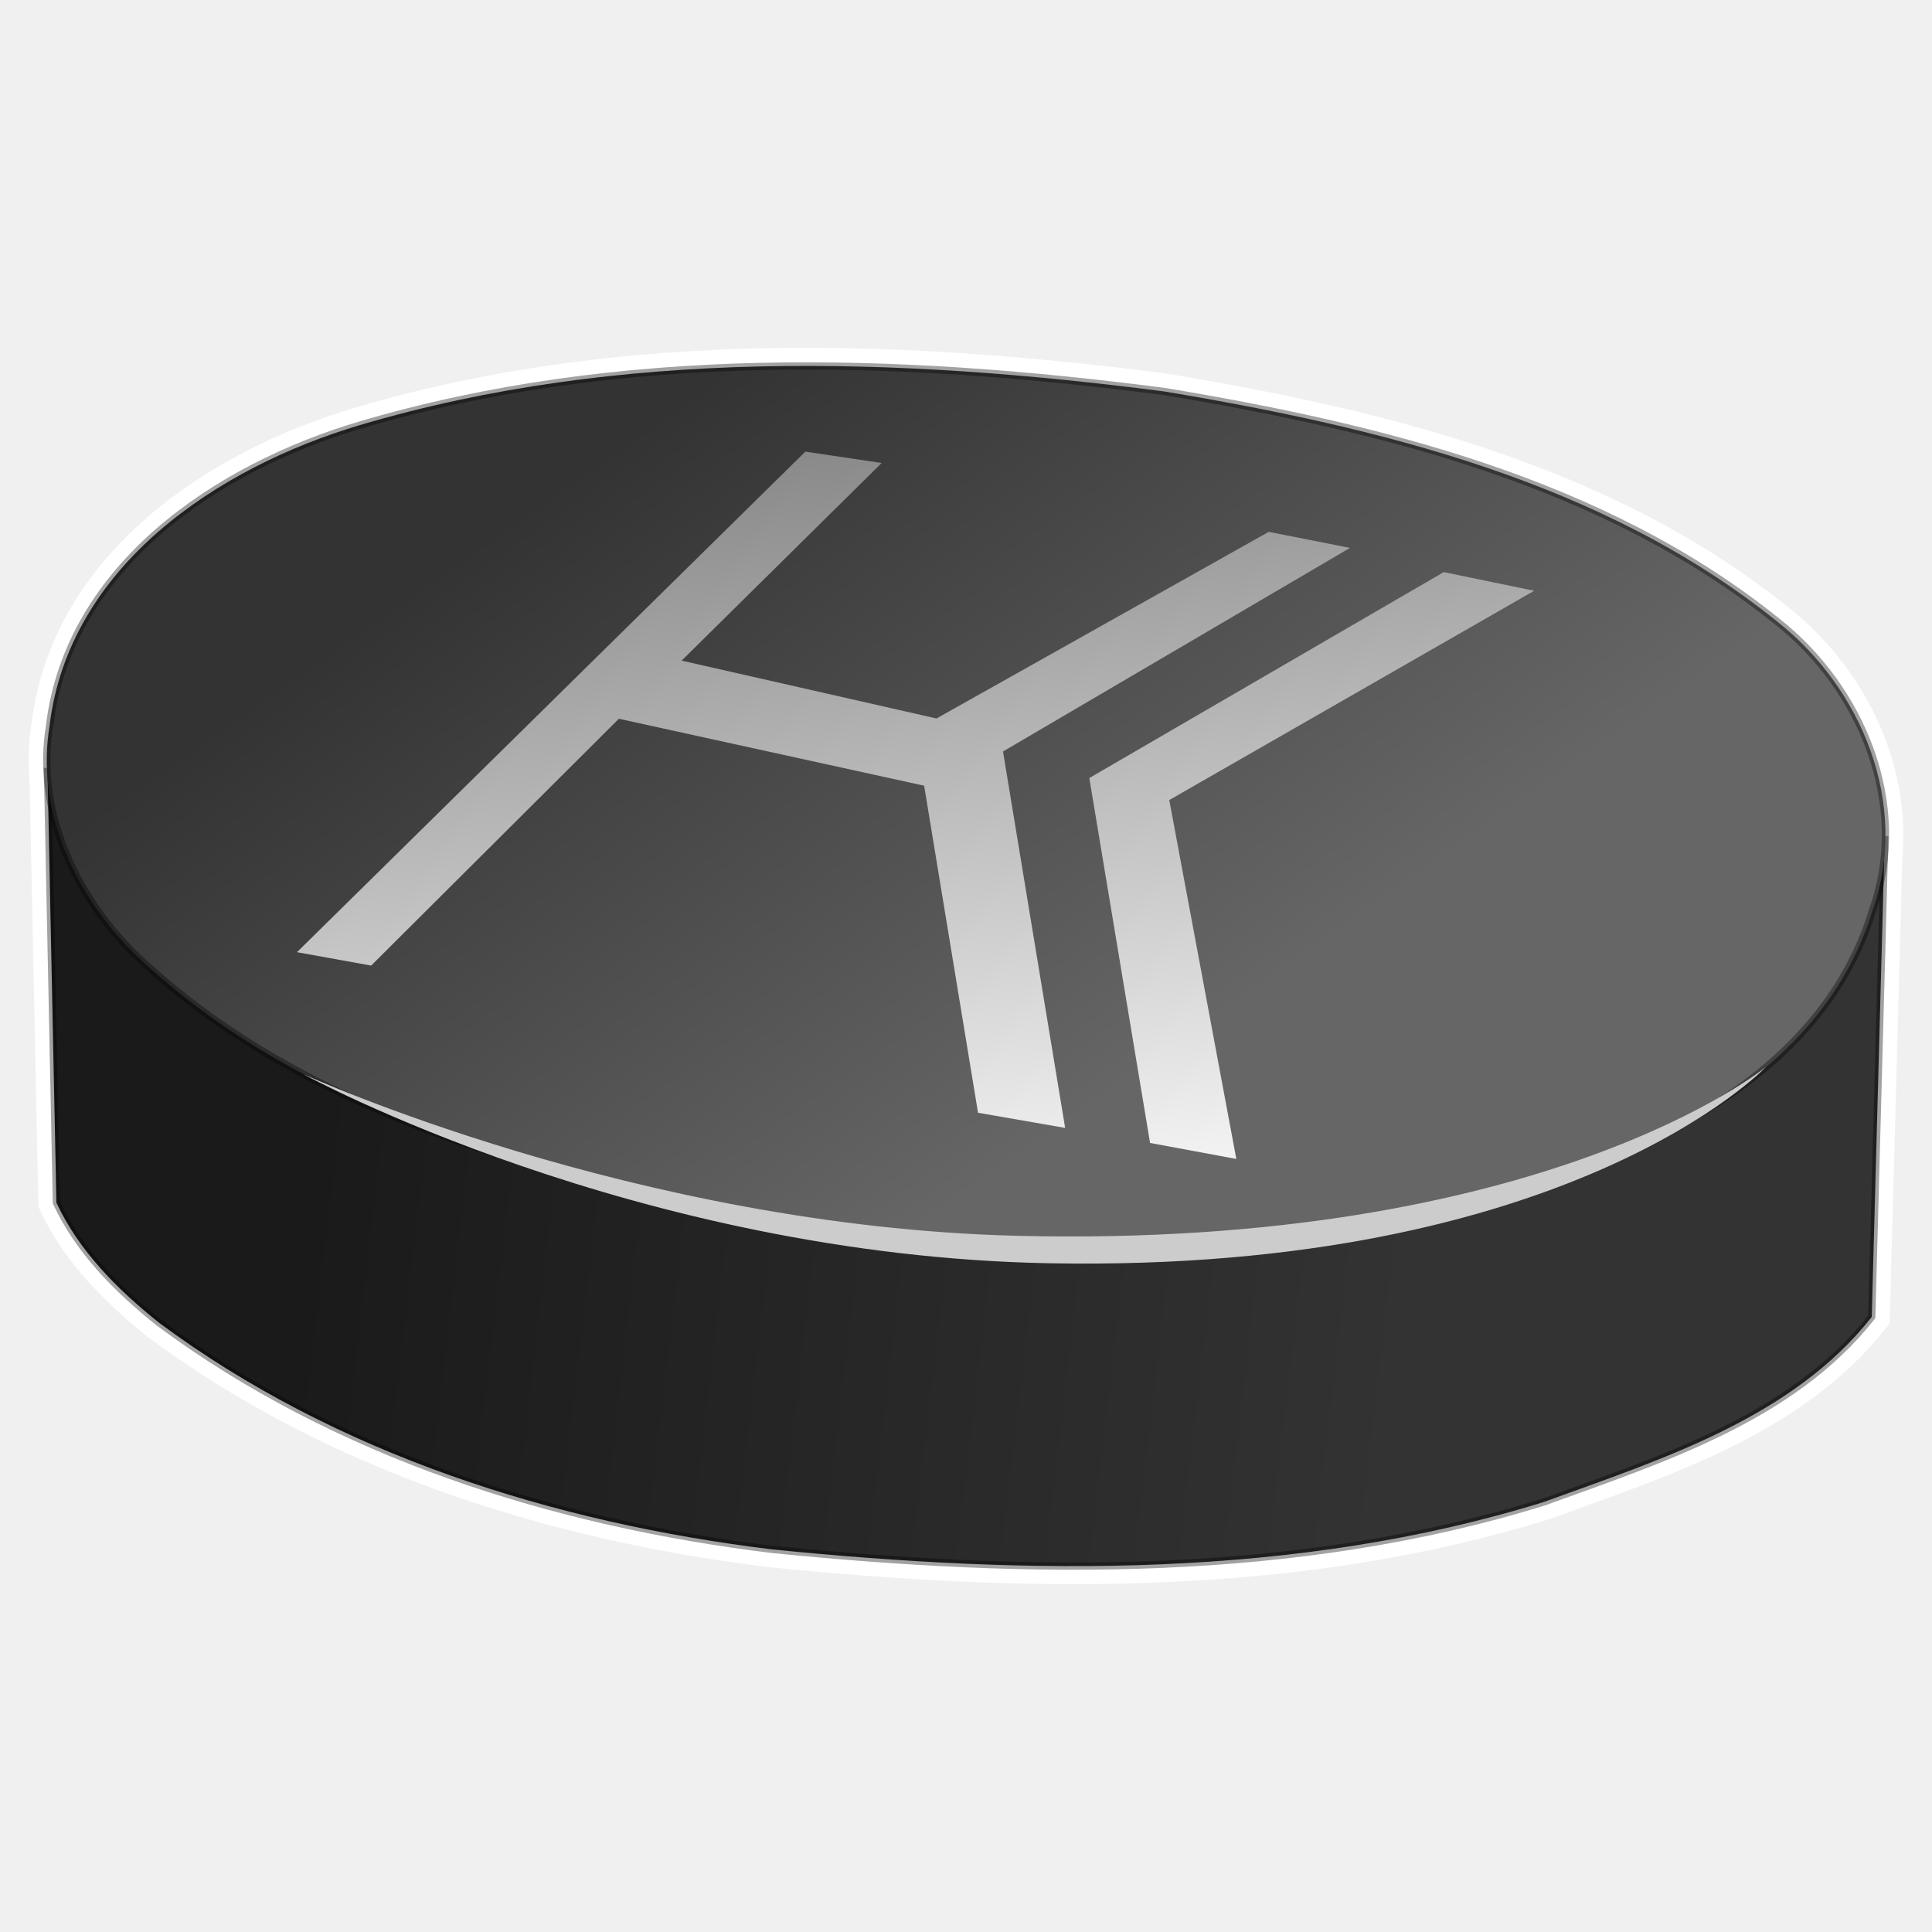
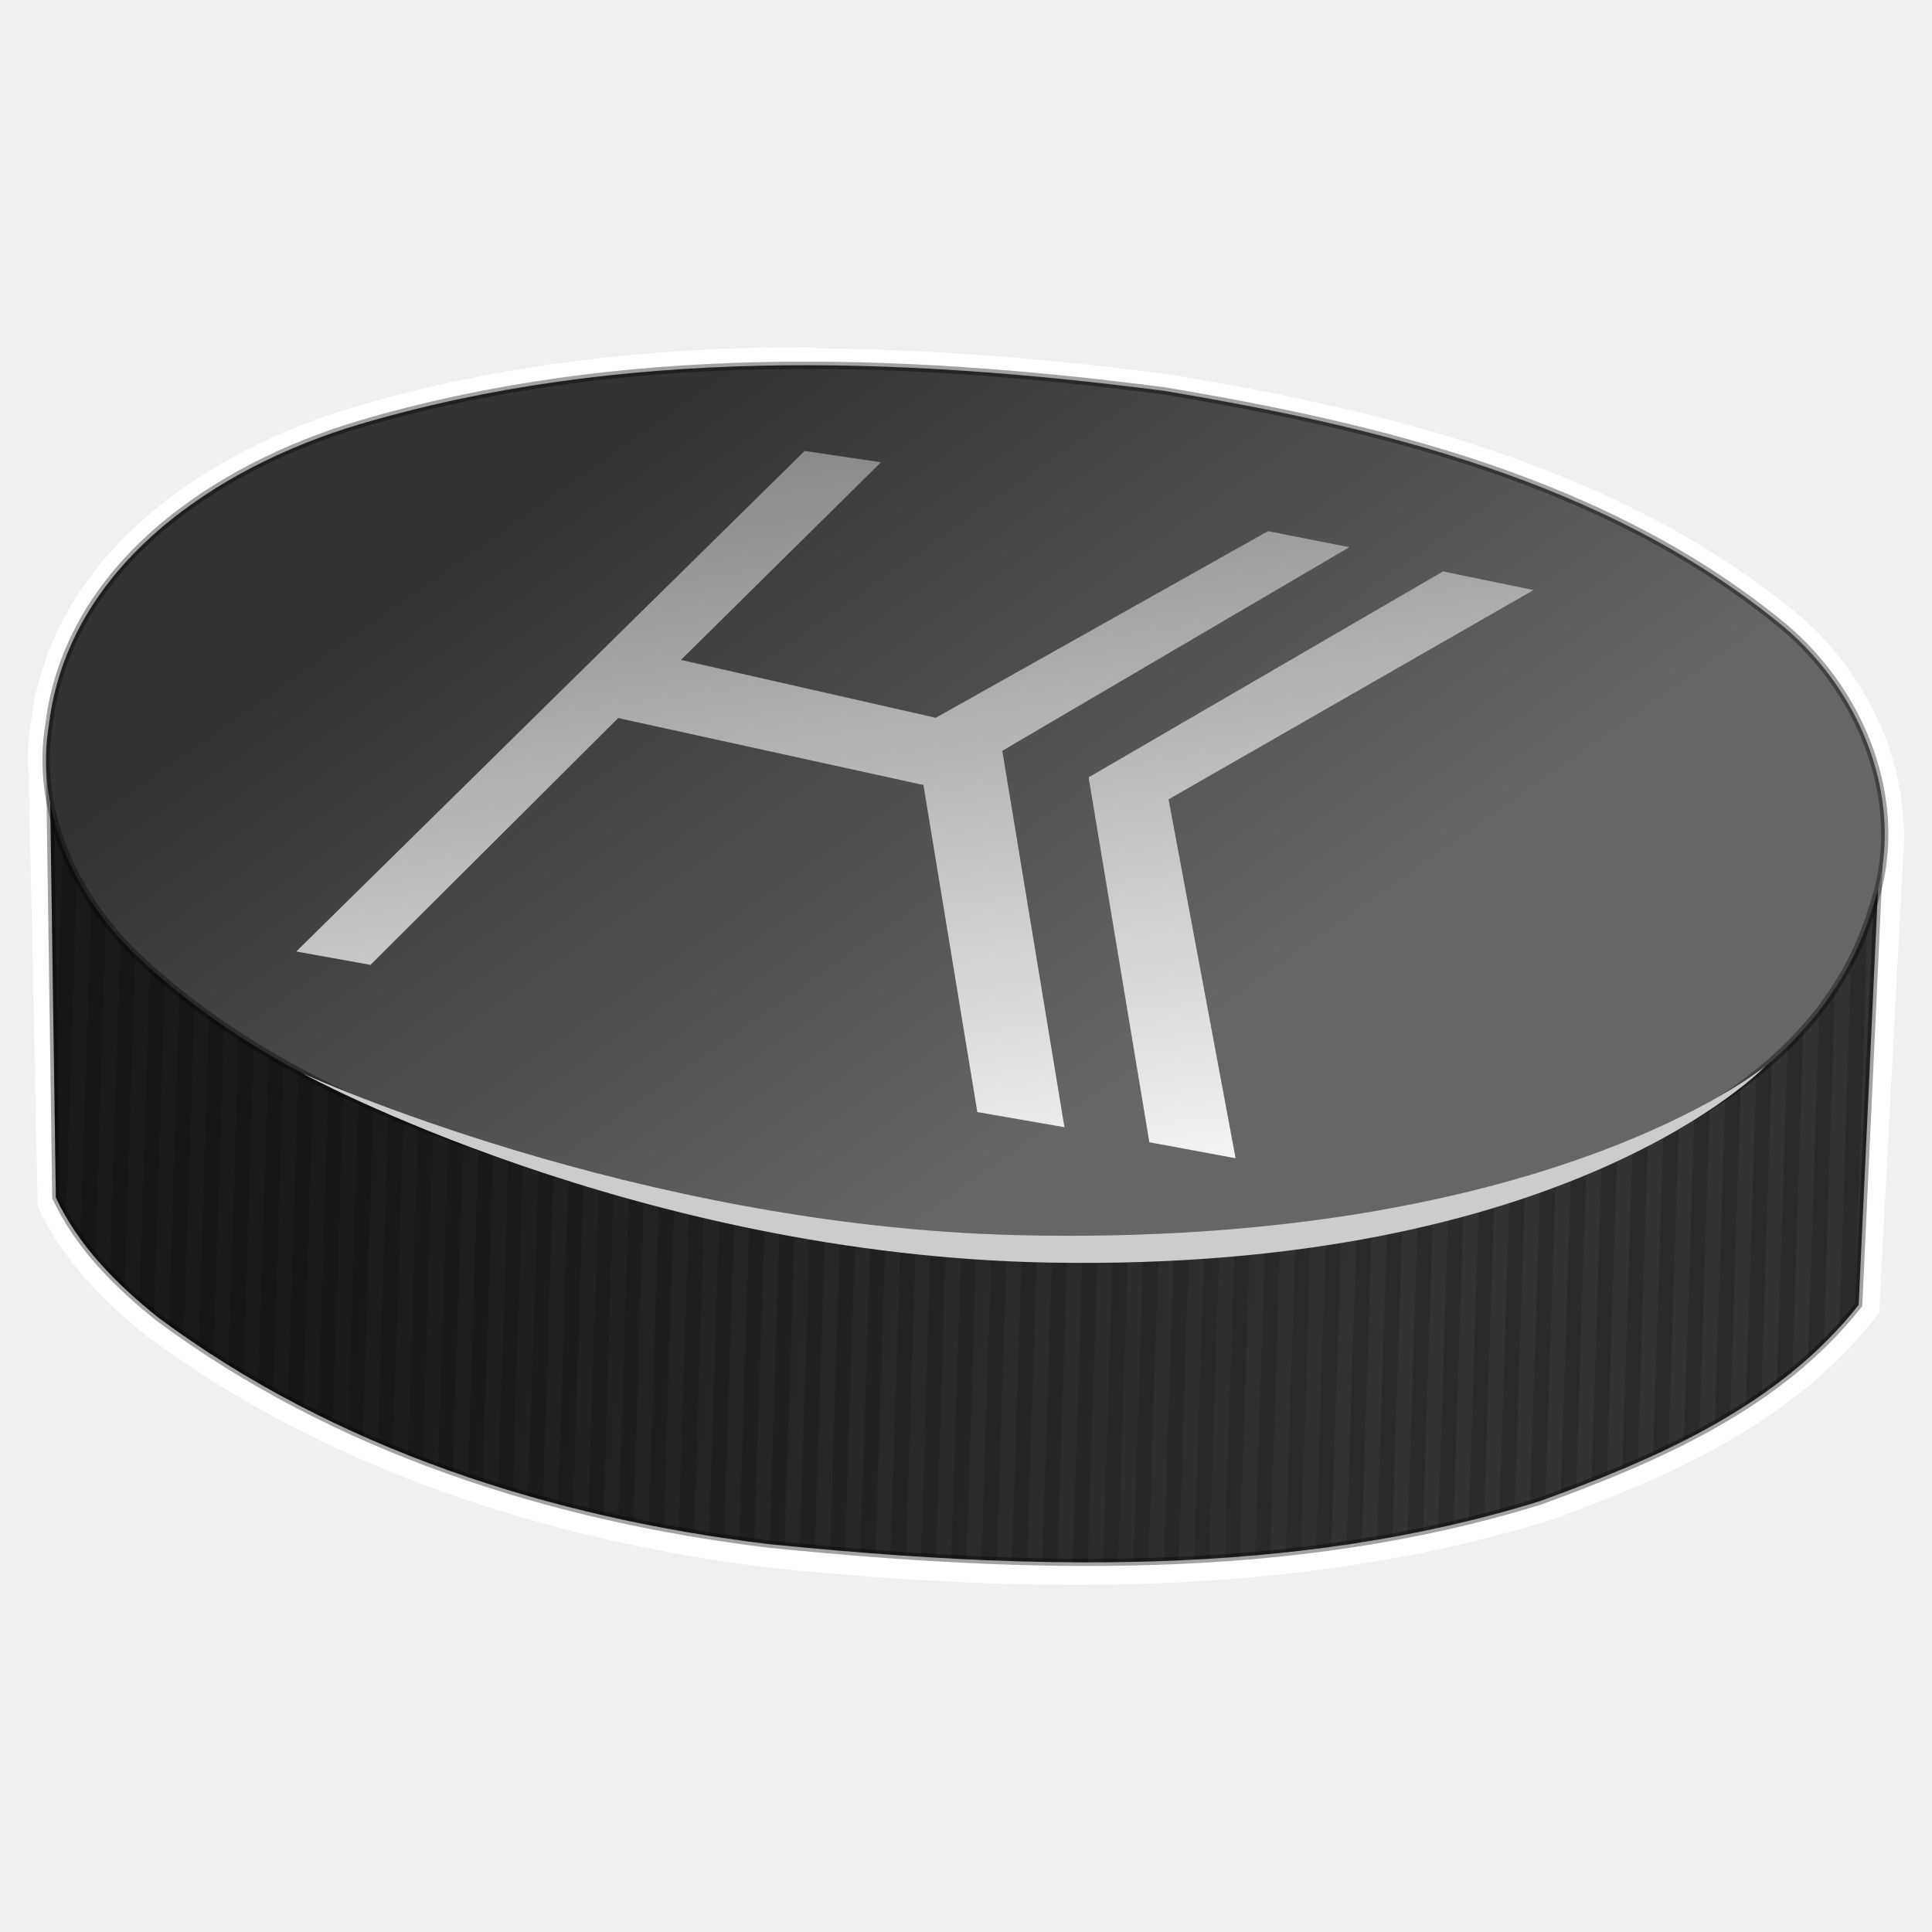
- <svg xmlns="http://www.w3.org/2000/svg" xmlns:ns1="http://www.openswatchbook.org/uri/2009/osb" xmlns:xlink="http://www.w3.org/1999/xlink" width="200" height="200" viewBox="0 0 52.917 52.917" version="1.1" id="svg8">
+ <svg xmlns="http://www.w3.org/2000/svg" xmlns:ns2="http://www.openswatchbook.org/uri/2009/osb" xmlns:xlink="http://www.w3.org/1999/xlink" width="200" height="200" viewBox="0 0 52.917 52.917" version="1.1" id="svg8">
  <defs id="defs2">
+     <pattern xlink:href="#Strips1_1" id="pattern2642" patternTransform="matrix(0.2096232,0.00664957,-0.1338611,4.219881,0,0)" />
+     <pattern id="Strips1_1" patternTransform="translate(0,0) scale(10,10)" height="1" width="2" patternUnits="userSpaceOnUse">
+       <rect id="rect1601" height="2" width="1" y="-0.5" x="0" style="fill:black;stroke:none" />
+     </pattern>
    <linearGradient id="linearGradient7065">
      <stop id="stop7061" offset="0" style="stop-color:#ffffff;stop-opacity:1" />
      <stop id="stop7063" offset="1" style="stop-color:#7a7a7a;stop-opacity:1" />
    </linearGradient>
-     <linearGradient id="linearGradient4766" ns1:paint="solid">
+     <linearGradient id="linearGradient4766" ns2:paint="solid">
      <stop style="stop-color:#000000;stop-opacity:1;" offset="0" id="stop4764" />
    </linearGradient>
    <linearGradient gradientTransform="translate(-1.3938227e-7,-244.0833)" xlink:href="#linearGradient6295" id="linearGradient6297" x1="9.723" y1="285.623" x2="24.904" y2="287.409" gradientUnits="userSpaceOnUse" />
    <linearGradient id="linearGradient6295">
      <stop style="stop-color:#1a1a1a;stop-opacity:1" offset="0" id="stop6291" />
      <stop style="stop-color:#333333;stop-opacity:1" offset="1" id="stop6293" />
    </linearGradient>
    <linearGradient gradientTransform="translate(-1.3938227e-7,-244.0833)" xlink:href="#linearGradient6223" id="linearGradient6225" x1="12.832" y1="275.536" x2="19.315" y2="284.763" gradientUnits="userSpaceOnUse" />
    <linearGradient id="linearGradient6223">
      <stop style="stop-color:#333333;stop-opacity:1" offset="0" id="stop6219" />
      <stop style="stop-color:#666666;stop-opacity:1" offset="1" id="stop6221" />
    </linearGradient>
    <clipPath clipPathUnits="userSpaceOnUse" id="clipPath6895">
      <g id="g6901" style="fill:#f71818;fill-opacity:1">
        <path style="fill:#f71818;fill-opacity:1;stroke:none;stroke-width:0.558px;stroke-linecap:butt;stroke-linejoin:miter;stroke-opacity:1" d="m 22.058,12.37 -13.924,13.71 2.032,0.367 6.785,-6.76 8.361,1.833 1.476,8.958 2.386,0.415 -1.702,-10.31 9.504,-5.576 -2.226,-0.44 -9.1,5.112 -6.98,-1.585 5.479,-5.413 z" id="path6897" />
        <path style="fill:#f71818;fill-opacity:1;stroke:none;stroke-width:0.558px;stroke-linecap:butt;stroke-linejoin:miter;stroke-opacity:1" d="m 39.543,15.67 -9.707,5.64 1.664,9.995 2.362,0.438 -1.836,-9.83 9.995,-5.732 z" id="path6899" />
      </g>
    </clipPath>
    <linearGradient xlink:href="#linearGradient7065" id="linearGradient7059" x1="31.287" y1="34.528" x2="27.687" y2="8.546" gradientUnits="userSpaceOnUse" />
+     <linearGradient xlink:href="#linearGradient7065" id="linearGradient2696" gradientUnits="userSpaceOnUse" x1="31.287" y1="34.528" x2="27.687" y2="8.546" />
+     <linearGradient xlink:href="#linearGradient7065" id="linearGradient2698" gradientUnits="userSpaceOnUse" x1="31.287" y1="34.528" x2="27.687" y2="8.546" />
+     <linearGradient xlink:href="#linearGradient6295" id="linearGradient2700" gradientUnits="userSpaceOnUse" gradientTransform="translate(-1.3938227e-7,-244.0833)" x1="9.723" y1="285.623" x2="24.904" y2="287.409" />
  </defs>
  <g id="layer2" style="display:inline">
-     <path style="opacity:1;fill:none;fill-opacity:1;stroke:#ffffff;stroke-width:0.991;stroke-miterlimit:4;stroke-dasharray:none;stroke-opacity:0.992" d="m 22.194,10.023 c -4.174,-0.009 -8.336,0.435 -12.348,1.624 -3.891,1.16 -7.943,3.855 -8.486,8.202 -0.086,0.506 -0.098,1.011 -0.055,1.508 l 0.24,11.583 c 0.617,1.327 1.679,2.385 2.807,3.288 4.853,3.605 10.835,5.485 16.789,6.207 7.035,0.707 14.327,0.819 21.145,-1.298 3.205,-1.168 6.793,-2.288 8.981,-5.068 0.114,-4.205 0.228,-8.41 0.342,-12.615 0.23,-2.45 -1.007,-4.92 -2.95,-6.442 -4.744,-3.816 -10.878,-5.305 -16.767,-6.288 -3.197,-0.414 -6.45,-0.694 -9.697,-0.701 z" id="rect6390" />
-     <g id="g6380" style="opacity:1;stroke:#000000;stroke-width:0.1;stroke-miterlimit:4;stroke-dasharray:none;stroke-opacity:0.366" transform="matrix(1.982306,0,0,1.982306,-10.96541,-48.46534)">
-       <path style="fill:url(#linearGradient6297);fill-opacity:1;stroke:#000000;stroke-width:0.1;stroke-miterlimit:4;stroke-dasharray:none;stroke-opacity:0.366" d="m 6.311,41.066 c -0.041,-1.985 -0.082,-3.971 -0.123,-5.956 8.462,0.313 16.923,0.626 25.385,0.939 -0.06,2.199 -0.12,4.397 -0.179,6.596 -1.104,1.402 -2.913,1.968 -4.53,2.557 -3.439,1.068 -7.119,1.011 -10.667,0.655 C 13.192,45.491 10.175,44.543 7.727,42.724 7.158,42.269 6.622,41.735 6.311,41.066 Z" id="path3715-3" />
+     <path style="opacity:1;fill:none;fill-opacity:1;stroke:#ffffff;stroke-width:0.991;stroke-miterlimit:4;stroke-dasharray:none;stroke-opacity:0.992" d="m 22.175,10.004 c -4.174,-0.009 -8.336,0.435 -12.348,1.624 -3.891,1.16 -7.943,3.855 -8.486,8.202 -0.086,0.506 -0.098,1.011 -0.055,1.508 l 0.24,11.583 c 0.617,1.327 1.679,2.385 2.807,3.288 4.853,3.605 10.908,5.523 16.862,6.245 7.035,0.707 14.327,0.819 21.145,-1.298 3.205,-1.168 6.455,-2.599 8.643,-5.379 l 0.645,-12.269 c 0.23,-2.45 -0.972,-4.955 -2.915,-6.477 -4.744,-3.816 -10.878,-5.305 -16.767,-6.288 -3.197,-0.414 -6.45,-0.694 -9.697,-0.701 z" id="rect6390" />
+     <g id="g6380" style="opacity:1;stroke:#000000;stroke-width:0.1;stroke-miterlimit:4;stroke-dasharray:none;stroke-opacity:0.366" transform="matrix(1.982306,0,0,1.982306,-10.98475,-48.48434)">
+       <path style="fill:url(#linearGradient2700);fill-opacity:1;stroke:#000000;stroke-width:0.1;stroke-miterlimit:4;stroke-dasharray:none;stroke-opacity:0.366" d="m 6.313,41.005 -0.085,-5.959 25.297,0.952 -0.302,6.49 c -1.104,1.402 -2.784,2.122 -4.401,2.711 -3.439,1.068 -7.116,0.951 -10.665,0.594 C 13.154,45.428 10.178,44.483 7.729,42.664 7.16,42.208 6.624,41.674 6.313,41.005 Z" id="path3715-3" />
+       <path id="path2638" d="m 6.313,41.005 -0.085,-5.959 25.297,0.952 -0.302,6.49 c -1.104,1.402 -2.784,2.122 -4.401,2.711 -3.439,1.068 -7.116,0.951 -10.665,0.594 C 13.154,45.428 10.178,44.483 7.729,42.664 7.16,42.208 6.624,41.674 6.313,41.005 Z" style="opacity:0.154;fill:url(#pattern2642);fill-opacity:1;stroke:none;stroke-width:0.1;stroke-miterlimit:4;stroke-dasharray:none;stroke-opacity:0.366" />
      <path style="opacity:1;fill:url(#linearGradient6225);fill-opacity:1;stroke:#000000;stroke-width:0.1;stroke-miterlimit:4;stroke-dasharray:none;stroke-opacity:0.366" d="m 6.218,34.462 c 0.274,-2.193 2.318,-3.553 4.281,-4.138 3.598,-1.066 7.435,-0.943 11.121,-0.466 2.971,0.496 6.066,1.247 8.459,3.172 1.177,0.922 1.844,2.533 1.328,3.989 -0.675,2.236 -2.99,3.344 -5.084,3.896 -3.589,0.886 -7.372,0.855 -11.001,0.227 -2.833,-0.601 -5.8,-1.472 -7.942,-3.523 -0.822,-0.818 -1.36,-1.983 -1.161,-3.158 z" id="path3715" />
    </g>
-     <path style="fill:#cccccc;fill-opacity:1;stroke:none;stroke-width:0.524px;stroke-linecap:butt;stroke-linejoin:miter;stroke-opacity:1" d="m 8.309,29.421 c 0,0 9.114,4.169 19.537,4.427 14.48,0.358 20.521,-4.623 20.521,-4.623 0,0 -5.352,5.633 -19.603,5.376 C 17.404,34.395 8.309,29.421 8.309,29.421 Z" id="path6301" />
+     <path style="fill:#cccccc;fill-opacity:1;stroke:none;stroke-width:0.524px;stroke-linecap:butt;stroke-linejoin:miter;stroke-opacity:1" d="m 8.29,29.402 c 0,0 9.114,4.169 19.537,4.427 14.48,0.358 20.521,-4.623 20.521,-4.623 0,0 -5.352,5.633 -19.603,5.376 C 17.385,34.376 8.29,29.402 8.29,29.402 Z" id="path6301" />
    <g transform="translate(8.069792,-12.36927)" style="opacity:1;stroke:#000000;stroke-width:0.1;stroke-miterlimit:4;stroke-dasharray:none;stroke-opacity:0.366" id="g6530" />
  </g>
  <g id="layer3" style="display:inline">
    <g id="g6856" style="fill:#ffffff;fill-opacity:1" />
-     <g id="g6842" style="fill-opacity:1;fill:url(#linearGradient7059)">
-       <path id="path6303" d="m 22.058,12.37 -13.924,13.71 2.032,0.367 6.785,-6.76 8.361,1.833 1.476,8.958 2.386,0.415 -1.702,-10.31 9.504,-5.576 -2.226,-0.44 -9.1,5.112 -6.98,-1.585 5.479,-5.413 z" style="fill:url(#linearGradient7059);stroke:none;stroke-width:0.558px;stroke-linecap:butt;stroke-linejoin:miter;stroke-opacity:1;fill-opacity:1" />
-       <path id="path6305" d="m 39.543,15.67 -9.707,5.64 1.664,9.995 2.362,0.438 -1.836,-9.83 9.995,-5.732 z" style="fill:url(#linearGradient7059);stroke:none;stroke-width:0.558px;stroke-linecap:butt;stroke-linejoin:miter;stroke-opacity:1;fill-opacity:1" />
+     <g id="g2690" transform="translate(-0.01934297,-0.01900113)">
+       <g style="fill:url(#linearGradient7059);fill-opacity:1" id="g6842">
+         <path style="fill:url(#linearGradient2696);fill-opacity:1;stroke:none;stroke-width:0.558px;stroke-linecap:butt;stroke-linejoin:miter;stroke-opacity:1" d="m 22.058,12.37 -13.924,13.71 2.032,0.367 6.785,-6.76 8.361,1.833 1.476,8.958 2.386,0.415 -1.702,-10.31 9.504,-5.576 -2.226,-0.44 -9.1,5.112 -6.98,-1.585 5.479,-5.413 z" id="path6303" />
+         <path style="fill:url(#linearGradient2698);fill-opacity:1;stroke:none;stroke-width:0.558px;stroke-linecap:butt;stroke-linejoin:miter;stroke-opacity:1" d="m 39.543,15.67 -9.707,5.64 1.664,9.995 2.362,0.438 -1.836,-9.83 9.995,-5.732 z" id="path6305" />
+       </g>
+       <path clip-path="url(#clipPath6895)" id="rect6850" d="M 3.845,8.728 V 36.245 H 46.642 V 8.728 Z m 18.379,4.071 2.089,0.311 -5.645,4.983 0.165,0.43 6.98,1.585 9.1,-5.112 2.227,0.44 -9.504,5.576 1.702,10.309 -2.386,-0.415 -1.476,-8.958 -8.361,-1.833 -6.785,6.76 -2.032,-0.367 z m 17.484,3.301 2.478,0.511 -9.995,5.732 1.836,9.83 -2.362,-0.438 -1.664,-9.995 z" style="opacity:0.101;fill:#010101;fill-opacity:1;stroke:none;stroke-width:0.324;stroke-miterlimit:4;stroke-dasharray:none;stroke-opacity:0.992" />
    </g>
-     <path style="opacity:0.246;fill:#010101;fill-opacity:1;stroke:none;stroke-width:0.324;stroke-miterlimit:4;stroke-dasharray:none;stroke-opacity:0.992" d="M 3.845,8.728 V 36.245 H 46.642 V 8.728 Z m 18.379,4.071 2.089,0.311 -5.645,4.983 0.165,0.43 6.98,1.585 9.1,-5.112 2.227,0.44 -9.504,5.576 1.702,10.309 -2.386,-0.415 -1.476,-8.958 -8.361,-1.833 -6.785,6.76 -2.032,-0.367 z m 17.484,3.301 2.478,0.511 -9.995,5.732 1.836,9.83 -2.362,-0.438 -1.664,-9.995 z" id="rect6850" clip-path="url(#clipPath6895)" />
  </g>
</svg>
